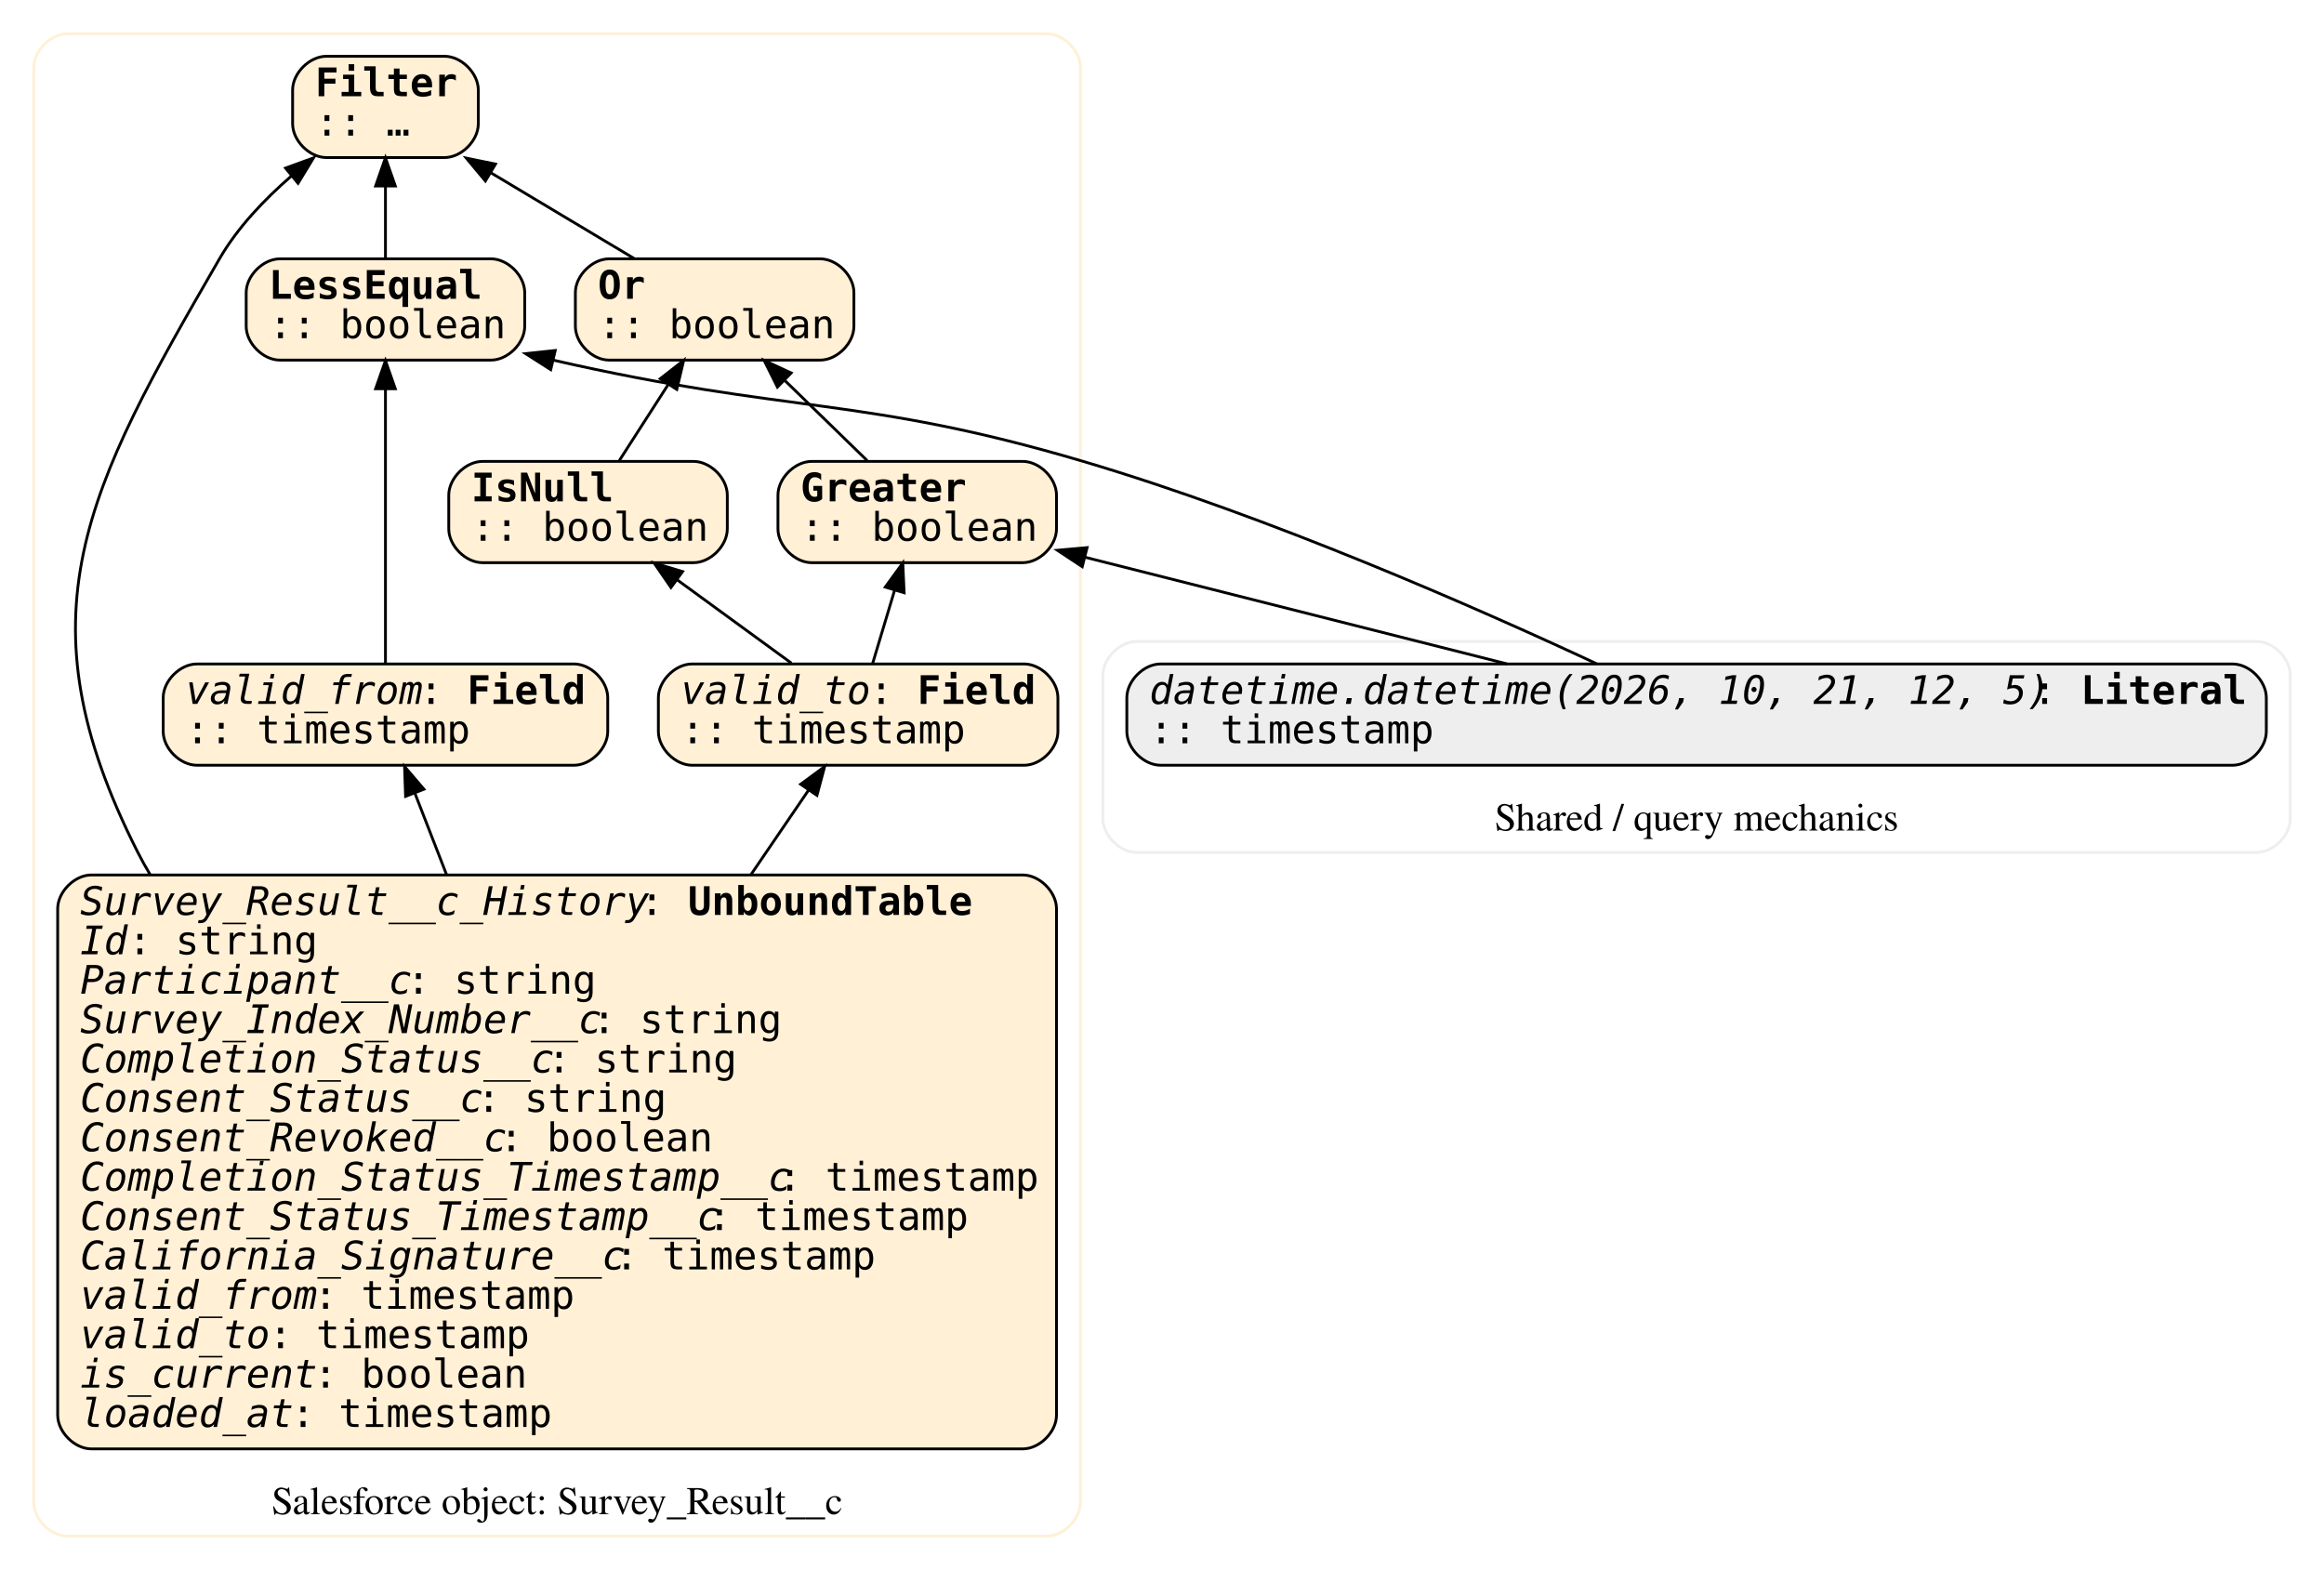
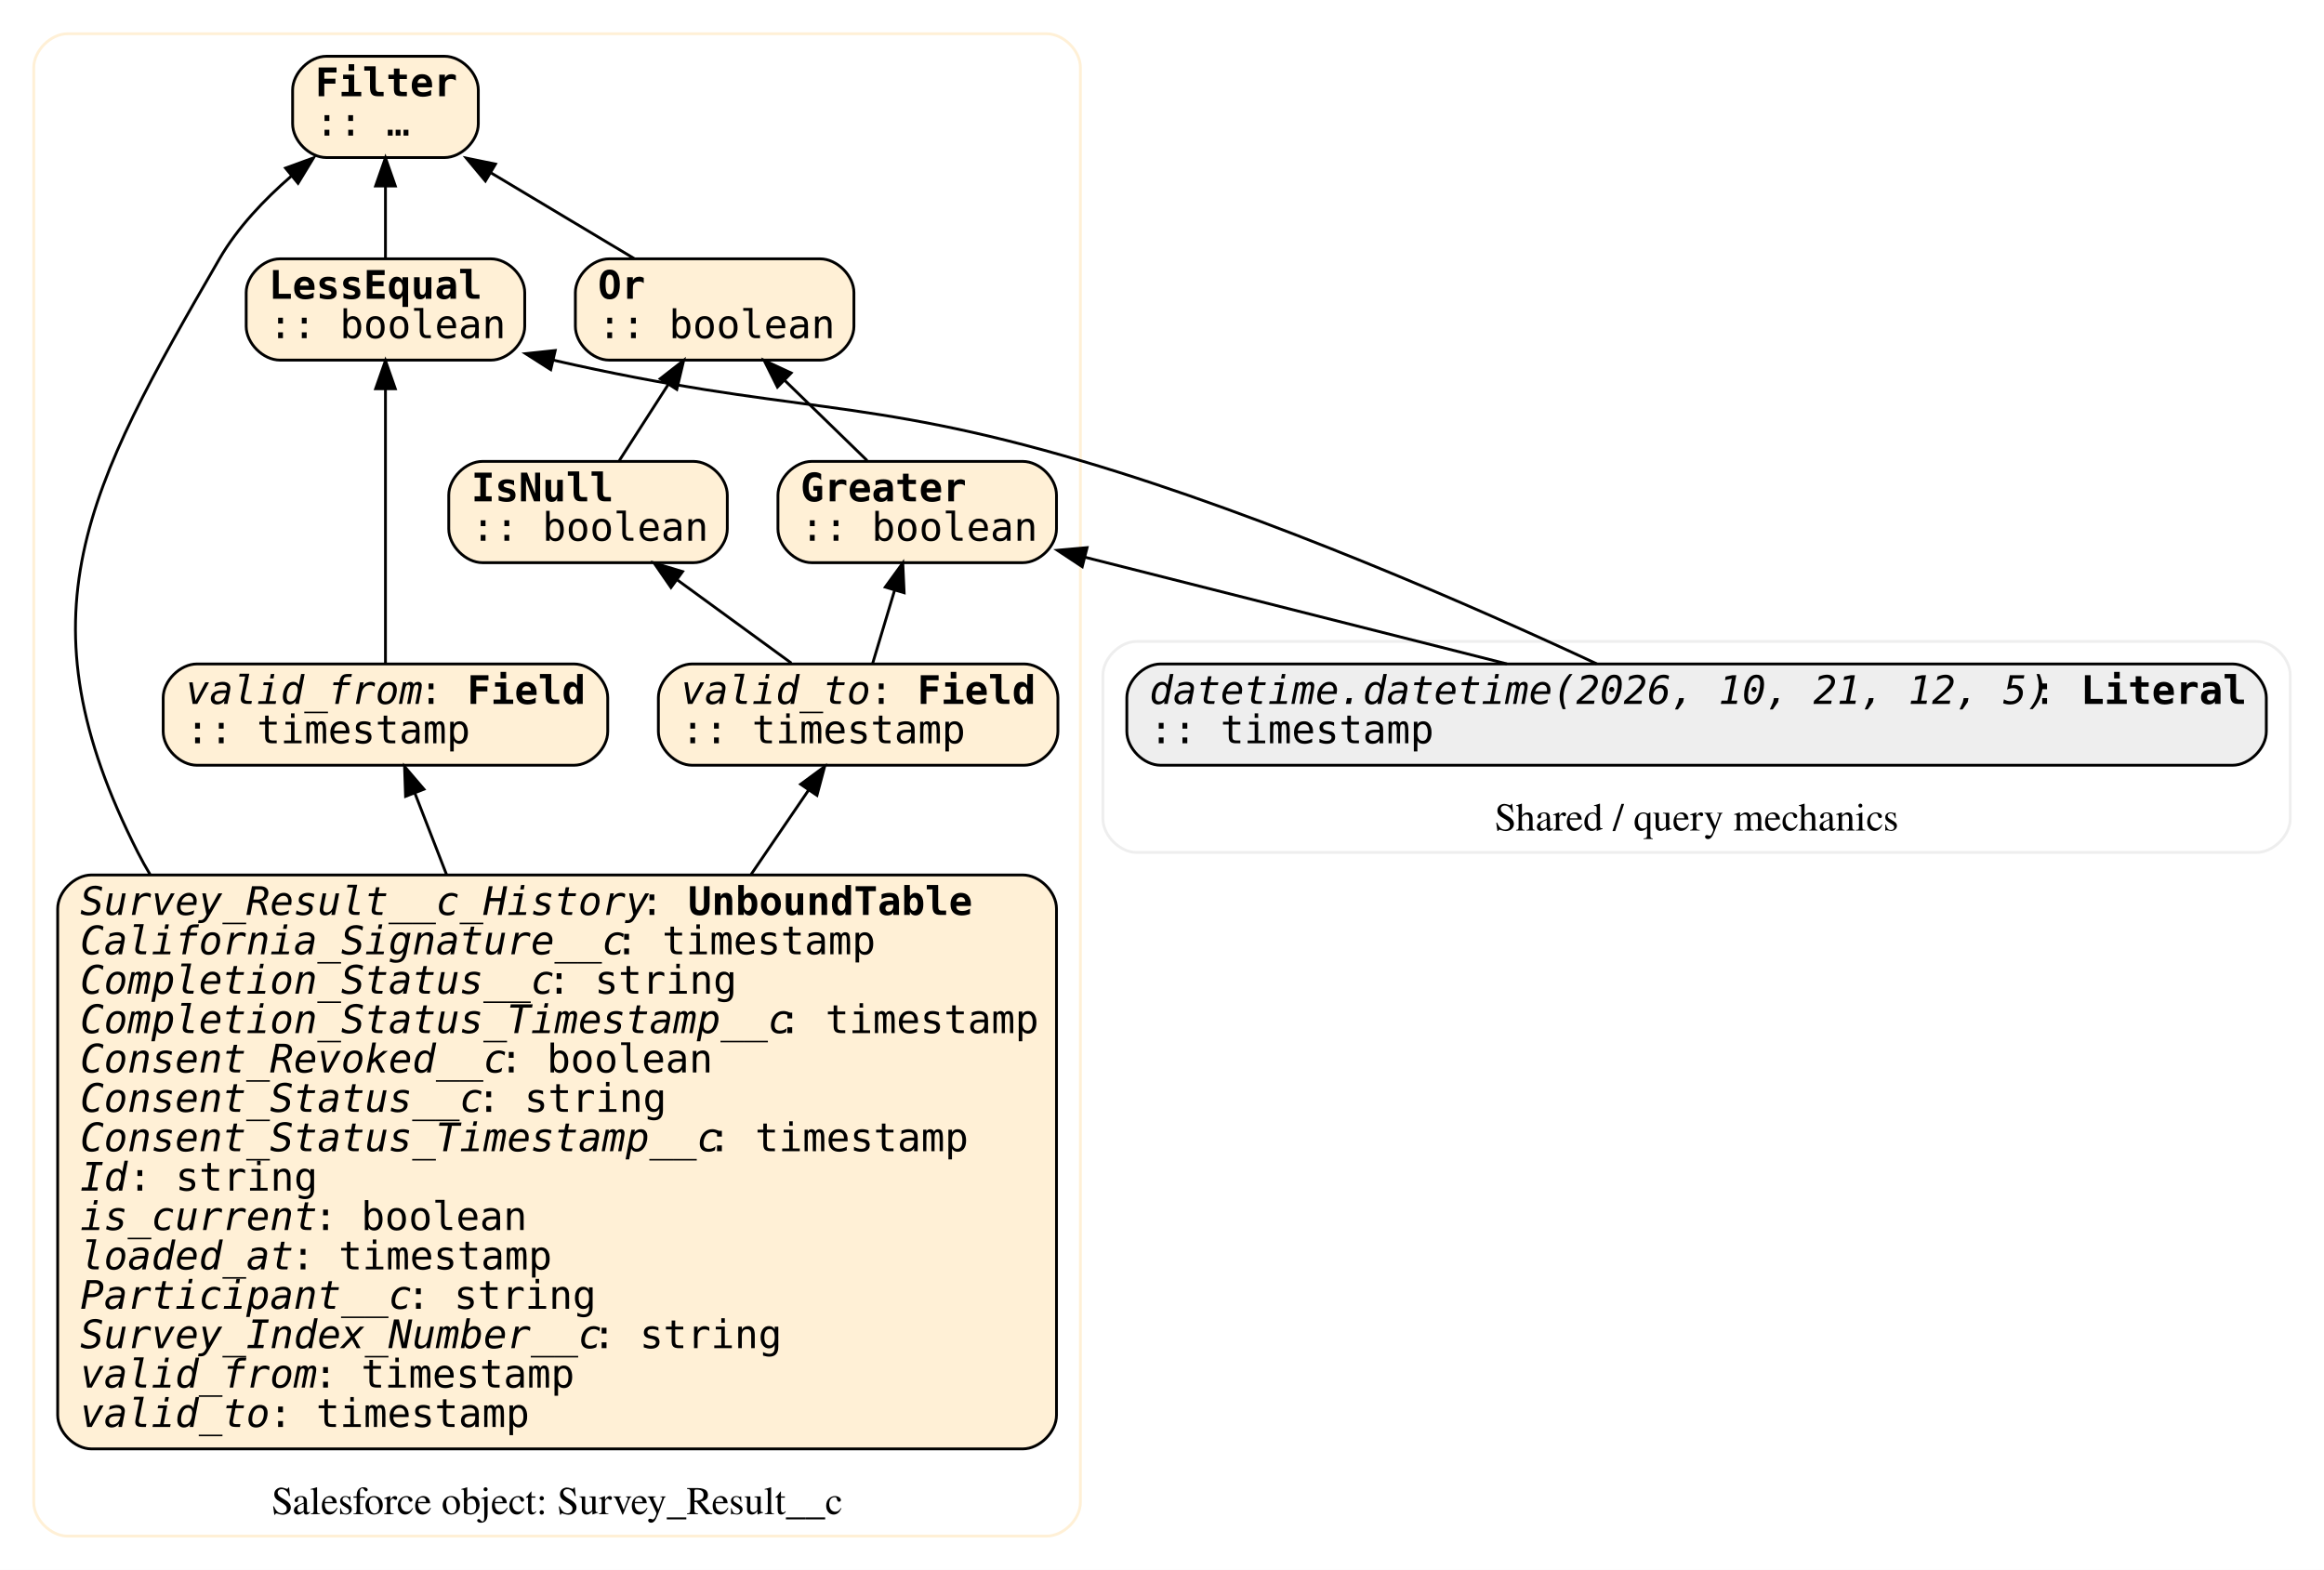
<svg xmlns="http://www.w3.org/2000/svg" xmlns:xlink="http://www.w3.org/1999/xlink" width="826pt" height="558pt" viewBox="0.00 0.00 826.00 558.00">
  <g id="graph0" class="graph" transform="scale(1 1) rotate(0) translate(4 554)">
    <polygon fill="white" stroke="transparent" points="-4,4 -4,-554 822,-554 822,4 -4,4" />
    <g id="clust1" class="cluster">
      <path fill="none" stroke="#fff0d6" d="M20,-8C20,-8 368,-8 368,-8 374,-8 380,-14 380,-20 380,-20 380,-530 380,-530 380,-536 374,-542 368,-542 368,-542 20,-542 20,-542 14,-542 8,-536 8,-530 8,-530 8,-20 8,-20 8,-14 14,-8 20,-8" />
      <text text-anchor="middle" x="194" y="-15.8" font-family="Times,serif" font-size="14.00">Salesforce object: Survey_Result__c</text>
    </g>
    <g id="clust2" class="cluster">
      <path fill="none" stroke="#eeeeee" d="M400,-251C400,-251 798,-251 798,-251 804,-251 810,-257 810,-263 810,-263 810,-314 810,-314 810,-320 804,-326 798,-326 798,-326 400,-326 400,-326 394,-326 388,-320 388,-314 388,-314 388,-263 388,-263 388,-257 394,-251 400,-251" />
      <text text-anchor="middle" x="599" y="-258.8" font-family="Times,serif" font-size="14.00">Shared / query mechanics</text>
    </g>
    <g id="node1" class="node">
      <g id="a_node1">
        <a xlink:title="Parent entity: Salesforce object: Survey_Result__c">
          <path fill="#fff0d6" stroke="black" d="M154,-534C154,-534 112,-534 112,-534 106,-534 100,-528 100,-522 100,-522 100,-510 100,-510 100,-504 106,-498 112,-498 112,-498 154,-498 154,-498 160,-498 166,-504 166,-510 166,-510 166,-522 166,-522 166,-528 160,-534 154,-534" />
          <text text-anchor="start" x="108" y="-519.8" font-family="Deja Vu Sans Mono" font-weight="bold" font-size="14.00">Filter</text>
          <text text-anchor="start" x="108" y="-505.8" font-family="Deja Vu Sans Mono" font-size="14.00">:: …</text>
        </a>
      </g>
    </g>
    <g id="node2" class="node">
      <g id="a_node2">
        <a xlink:title="Parent entity: Salesforce object: Survey_Result__c">
          <path fill="#fff0d6" stroke="black" d="M359.5,-243C359.5,-243 28.5,-243 28.5,-243 22.5,-243 16.5,-237 16.5,-231 16.5,-231 16.5,-51 16.5,-51 16.5,-45 22.5,-39 28.5,-39 28.5,-39 359.5,-39 359.5,-39 365.5,-39 371.5,-45 371.5,-51 371.5,-51 371.5,-231 371.5,-231 371.5,-237 365.5,-243 359.5,-243" />
          <text text-anchor="start" x="24.5" y="-228.8" font-family="Deja Vu Sans Mono" font-style="italic" font-size="14.00">Survey_Result__c_History</text>
          <text text-anchor="start" x="223.5" y="-228.8" font-family="Deja Vu Sans Mono" font-size="14.00">: </text>
          <text text-anchor="start" x="240.5" y="-228.8" font-family="Deja Vu Sans Mono" font-weight="bold" font-size="14.00">UnboundTable</text>
-           <text text-anchor="start" x="24.5" y="-214.8" font-family="Deja Vu Sans Mono" font-style="italic" font-size="14.00">Id</text>
-           <text text-anchor="start" x="41.5" y="-214.8" font-family="Deja Vu Sans Mono" font-size="14.00">: string</text>
-           <text text-anchor="start" x="24.5" y="-200.8" font-family="Deja Vu Sans Mono" font-style="italic" font-size="14.00">Participant__c</text>
-           <text text-anchor="start" x="140.5" y="-200.8" font-family="Deja Vu Sans Mono" font-size="14.00">: string</text>
-           <text text-anchor="start" x="24.5" y="-186.8" font-family="Deja Vu Sans Mono" font-style="italic" font-size="14.00">Survey_Index_Number__c</text>
-           <text text-anchor="start" x="206.5" y="-186.8" font-family="Deja Vu Sans Mono" font-size="14.00">: string</text>
-           <text text-anchor="start" x="24.5" y="-172.8" font-family="Deja Vu Sans Mono" font-style="italic" font-size="14.00">Completion_Status__c</text>
-           <text text-anchor="start" x="190.5" y="-172.8" font-family="Deja Vu Sans Mono" font-size="14.00">: string</text>
+           <text text-anchor="start" x="24.5" y="-214.8" font-family="Deja Vu Sans Mono" font-style="italic" font-size="14.00">California_Signature__c</text>
+           <text text-anchor="start" x="214.5" y="-214.8" font-family="Deja Vu Sans Mono" font-size="14.00">: timestamp</text>
+           <text text-anchor="start" x="24.5" y="-200.8" font-family="Deja Vu Sans Mono" font-style="italic" font-size="14.00">Completion_Status__c</text>
+           <text text-anchor="start" x="190.5" y="-200.8" font-family="Deja Vu Sans Mono" font-size="14.00">: string</text>
+           <text text-anchor="start" x="24.5" y="-186.8" font-family="Deja Vu Sans Mono" font-style="italic" font-size="14.00">Completion_Status_Timestamp__c</text>
+           <text text-anchor="start" x="272.5" y="-186.8" font-family="Deja Vu Sans Mono" font-size="14.00">: timestamp</text>
+           <text text-anchor="start" x="24.5" y="-172.8" font-family="Deja Vu Sans Mono" font-style="italic" font-size="14.00">Consent_Revoked__c</text>
+           <text text-anchor="start" x="173.5" y="-172.8" font-family="Deja Vu Sans Mono" font-size="14.00">: boolean</text>
          <text text-anchor="start" x="24.5" y="-158.8" font-family="Deja Vu Sans Mono" font-style="italic" font-size="14.00">Consent_Status__c</text>
          <text text-anchor="start" x="165.5" y="-158.8" font-family="Deja Vu Sans Mono" font-size="14.00">: string</text>
-           <text text-anchor="start" x="24.5" y="-144.8" font-family="Deja Vu Sans Mono" font-style="italic" font-size="14.00">Consent_Revoked__c</text>
-           <text text-anchor="start" x="173.5" y="-144.8" font-family="Deja Vu Sans Mono" font-size="14.00">: boolean</text>
-           <text text-anchor="start" x="24.5" y="-130.8" font-family="Deja Vu Sans Mono" font-style="italic" font-size="14.00">Completion_Status_Timestamp__c</text>
-           <text text-anchor="start" x="272.5" y="-130.8" font-family="Deja Vu Sans Mono" font-size="14.00">: timestamp</text>
-           <text text-anchor="start" x="24.5" y="-116.8" font-family="Deja Vu Sans Mono" font-style="italic" font-size="14.00">Consent_Status_Timestamp__c</text>
-           <text text-anchor="start" x="247.5" y="-116.8" font-family="Deja Vu Sans Mono" font-size="14.00">: timestamp</text>
-           <text text-anchor="start" x="24.5" y="-102.8" font-family="Deja Vu Sans Mono" font-style="italic" font-size="14.00">California_Signature__c</text>
-           <text text-anchor="start" x="214.5" y="-102.8" font-family="Deja Vu Sans Mono" font-size="14.00">: timestamp</text>
-           <text text-anchor="start" x="24.5" y="-88.8" font-family="Deja Vu Sans Mono" font-style="italic" font-size="14.00">valid_from</text>
-           <text text-anchor="start" x="107.5" y="-88.8" font-family="Deja Vu Sans Mono" font-size="14.00">: timestamp</text>
-           <text text-anchor="start" x="24.5" y="-74.8" font-family="Deja Vu Sans Mono" font-style="italic" font-size="14.00">valid_to</text>
-           <text text-anchor="start" x="91.5" y="-74.8" font-family="Deja Vu Sans Mono" font-size="14.00">: timestamp</text>
-           <text text-anchor="start" x="24.5" y="-60.8" font-family="Deja Vu Sans Mono" font-style="italic" font-size="14.00">is_current</text>
-           <text text-anchor="start" x="107.5" y="-60.8" font-family="Deja Vu Sans Mono" font-size="14.00">: boolean</text>
-           <text text-anchor="start" x="24.5" y="-46.8" font-family="Deja Vu Sans Mono" font-style="italic" font-size="14.00">loaded_at</text>
-           <text text-anchor="start" x="99.5" y="-46.8" font-family="Deja Vu Sans Mono" font-size="14.00">: timestamp</text>
+           <text text-anchor="start" x="24.5" y="-144.8" font-family="Deja Vu Sans Mono" font-style="italic" font-size="14.00">Consent_Status_Timestamp__c</text>
+           <text text-anchor="start" x="247.5" y="-144.8" font-family="Deja Vu Sans Mono" font-size="14.00">: timestamp</text>
+           <text text-anchor="start" x="24.5" y="-130.8" font-family="Deja Vu Sans Mono" font-style="italic" font-size="14.00">Id</text>
+           <text text-anchor="start" x="41.5" y="-130.8" font-family="Deja Vu Sans Mono" font-size="14.00">: string</text>
+           <text text-anchor="start" x="24.5" y="-116.8" font-family="Deja Vu Sans Mono" font-style="italic" font-size="14.00">is_current</text>
+           <text text-anchor="start" x="107.5" y="-116.8" font-family="Deja Vu Sans Mono" font-size="14.00">: boolean</text>
+           <text text-anchor="start" x="24.5" y="-102.8" font-family="Deja Vu Sans Mono" font-style="italic" font-size="14.00">loaded_at</text>
+           <text text-anchor="start" x="99.5" y="-102.8" font-family="Deja Vu Sans Mono" font-size="14.00">: timestamp</text>
+           <text text-anchor="start" x="24.5" y="-88.8" font-family="Deja Vu Sans Mono" font-style="italic" font-size="14.00">Participant__c</text>
+           <text text-anchor="start" x="140.5" y="-88.8" font-family="Deja Vu Sans Mono" font-size="14.00">: string</text>
+           <text text-anchor="start" x="24.5" y="-74.8" font-family="Deja Vu Sans Mono" font-style="italic" font-size="14.00">Survey_Index_Number__c</text>
+           <text text-anchor="start" x="206.5" y="-74.8" font-family="Deja Vu Sans Mono" font-size="14.00">: string</text>
+           <text text-anchor="start" x="24.5" y="-60.8" font-family="Deja Vu Sans Mono" font-style="italic" font-size="14.00">valid_from</text>
+           <text text-anchor="start" x="107.5" y="-60.8" font-family="Deja Vu Sans Mono" font-size="14.00">: timestamp</text>
+           <text text-anchor="start" x="24.5" y="-46.8" font-family="Deja Vu Sans Mono" font-style="italic" font-size="14.00">valid_to</text>
+           <text text-anchor="start" x="91.5" y="-46.8" font-family="Deja Vu Sans Mono" font-size="14.00">: timestamp</text>
        </a>
      </g>
    </g>
    <g id="edge1" class="edge">
      <path fill="none" stroke="black" d="M49.43,-243.01C47.86,-245.62 46.38,-248.28 45,-251 2.16,-335.41 26.6,-380.07 74,-462 80.41,-473.08 89.95,-483.1 99.49,-491.37" />
      <polygon fill="black" stroke="black" points="97.49,-494.26 107.44,-497.89 101.93,-488.85 97.49,-494.26" />
    </g>
    <g id="node5" class="node">
      <g id="a_node5">
        <a xlink:title="Parent entity: Salesforce object: Survey_Result__c">
          <path fill="#fff0d6" stroke="black" d="M200,-318C200,-318 66,-318 66,-318 60,-318 54,-312 54,-306 54,-306 54,-294 54,-294 54,-288 60,-282 66,-282 66,-282 200,-282 200,-282 206,-282 212,-288 212,-294 212,-294 212,-306 212,-306 212,-312 206,-318 200,-318" />
          <text text-anchor="start" x="62" y="-303.8" font-family="Deja Vu Sans Mono" font-style="italic" font-size="14.00">valid_from</text>
          <text text-anchor="start" x="145" y="-303.8" font-family="Deja Vu Sans Mono" font-size="14.00">: </text>
          <text text-anchor="start" x="162" y="-303.8" font-family="Deja Vu Sans Mono" font-weight="bold" font-size="14.00">Field</text>
          <text text-anchor="start" x="62" y="-289.8" font-family="Deja Vu Sans Mono" font-size="14.00">:: timestamp</text>
        </a>
      </g>
    </g>
    <g id="edge8" class="edge">
      <path fill="none" stroke="black" d="M154.68,-243.21C150.61,-253.67 146.78,-263.54 143.49,-271.99" />
      <polygon fill="black" stroke="black" points="140.15,-270.94 139.79,-281.53 146.67,-273.48 140.15,-270.94" />
    </g>
    <g id="node9" class="node">
      <g id="a_node9">
        <a xlink:title="Parent entity: Salesforce object: Survey_Result__c">
          <path fill="#fff0d6" stroke="black" d="M360,-318C360,-318 242,-318 242,-318 236,-318 230,-312 230,-306 230,-306 230,-294 230,-294 230,-288 236,-282 242,-282 242,-282 360,-282 360,-282 366,-282 372,-288 372,-294 372,-294 372,-306 372,-306 372,-312 366,-318 360,-318" />
          <text text-anchor="start" x="238" y="-303.8" font-family="Deja Vu Sans Mono" font-style="italic" font-size="14.00">valid_to</text>
          <text text-anchor="start" x="305" y="-303.8" font-family="Deja Vu Sans Mono" font-size="14.00">: </text>
          <text text-anchor="start" x="322" y="-303.8" font-family="Deja Vu Sans Mono" font-weight="bold" font-size="14.00">Field</text>
          <text text-anchor="start" x="238" y="-289.8" font-family="Deja Vu Sans Mono" font-size="14.00">:: timestamp</text>
        </a>
      </g>
    </g>
    <g id="edge12" class="edge">
      <path fill="none" stroke="black" d="M262.97,-243.21C270.42,-254.13 277.42,-264.41 283.34,-273.09" />
      <polygon fill="black" stroke="black" points="280.57,-275.24 289.1,-281.53 286.36,-271.3 280.57,-275.24" />
    </g>
    <g id="node3" class="node">
      <g id="a_node3">
        <a xlink:title="Parent entity: Salesforce object: Survey_Result__c">
          <path fill="#fff0d6" stroke="black" d="M170.5,-462C170.5,-462 95.5,-462 95.5,-462 89.5,-462 83.5,-456 83.5,-450 83.5,-450 83.5,-438 83.5,-438 83.5,-432 89.5,-426 95.5,-426 95.5,-426 170.5,-426 170.5,-426 176.5,-426 182.5,-432 182.5,-438 182.5,-438 182.5,-450 182.5,-450 182.5,-456 176.5,-462 170.5,-462" />
          <text text-anchor="start" x="91.5" y="-447.8" font-family="Deja Vu Sans Mono" font-weight="bold" font-size="14.00">LessEqual</text>
          <text text-anchor="start" x="91.5" y="-433.8" font-family="Deja Vu Sans Mono" font-size="14.00">:: boolean</text>
        </a>
      </g>
    </g>
    <g id="edge2" class="edge">
      <path fill="none" stroke="black" d="M133,-462.3C133,-470.02 133,-479.29 133,-487.89" />
      <polygon fill="black" stroke="black" points="129.5,-487.9 133,-497.9 136.5,-487.9 129.5,-487.9" />
    </g>
    <g id="node4" class="node">
      <g id="a_node4">
        <a xlink:title="Parent entity: Salesforce object: Survey_Result__c">
          <path fill="#fff0d6" stroke="black" d="M287.5,-462C287.5,-462 212.5,-462 212.5,-462 206.5,-462 200.5,-456 200.5,-450 200.5,-450 200.5,-438 200.5,-438 200.5,-432 206.5,-426 212.5,-426 212.5,-426 287.5,-426 287.5,-426 293.5,-426 299.5,-432 299.5,-438 299.5,-438 299.5,-450 299.5,-450 299.5,-456 293.5,-462 287.5,-462" />
          <text text-anchor="start" x="208.5" y="-447.8" font-family="Deja Vu Sans Mono" font-weight="bold" font-size="14.00">Or</text>
          <text text-anchor="start" x="208.5" y="-433.8" font-family="Deja Vu Sans Mono" font-size="14.00">:: boolean</text>
        </a>
      </g>
    </g>
    <g id="edge3" class="edge">
      <path fill="none" stroke="black" d="M221.38,-462.12C206.08,-471.28 187.06,-482.66 170.58,-492.52" />
      <polygon fill="black" stroke="black" points="168.52,-489.67 161.73,-497.81 172.11,-495.68 168.52,-489.67" />
    </g>
    <g id="edge4" class="edge">
      <path fill="none" stroke="black" d="M133,-318.13C133,-342.33 133,-386.79 133,-415.61" />
      <polygon fill="black" stroke="black" points="129.5,-415.81 133,-425.81 136.5,-415.81 129.5,-415.81" />
    </g>
    <g id="node6" class="node">
      <g id="a_node6">
        <a xlink:title="Parent entity: Shared / query mechanics">
          <path fill="#eeeeee" stroke="black" d="M789.5,-318C789.5,-318 408.5,-318 408.5,-318 402.5,-318 396.5,-312 396.5,-306 396.5,-306 396.5,-294 396.5,-294 396.5,-288 402.5,-282 408.5,-282 408.5,-282 789.5,-282 789.5,-282 795.5,-282 801.5,-288 801.5,-294 801.5,-294 801.5,-306 801.5,-306 801.5,-312 795.5,-318 789.5,-318" />
          <text text-anchor="start" x="404.5" y="-303.8" font-family="Deja Vu Sans Mono" font-style="italic" font-size="14.00">datetime.datetime(2026, 10, 21, 12, 5)</text>
          <text text-anchor="start" x="718.5" y="-303.8" font-family="Deja Vu Sans Mono" font-size="14.00">: </text>
          <text text-anchor="start" x="735.5" y="-303.8" font-family="Deja Vu Sans Mono" font-weight="bold" font-size="14.00">Literal</text>
          <text text-anchor="start" x="404.5" y="-289.8" font-family="Deja Vu Sans Mono" font-size="14.00">:: timestamp</text>
        </a>
      </g>
    </g>
    <g id="edge5" class="edge">
      <path fill="none" stroke="black" d="M563.53,-318.05C521.03,-337.88 447.24,-370.38 381,-390 301.97,-413.4 276.97,-406.69 192.56,-426.01" />
      <polygon fill="black" stroke="black" points="191.74,-422.61 182.81,-428.3 193.34,-429.42 191.74,-422.61" />
    </g>
    <g id="node7" class="node">
      <g id="a_node7">
        <a xlink:title="Parent entity: Salesforce object: Survey_Result__c">
          <path fill="#fff0d6" stroke="black" d="M359.5,-390C359.5,-390 284.5,-390 284.5,-390 278.5,-390 272.5,-384 272.5,-378 272.5,-378 272.5,-366 272.5,-366 272.5,-360 278.5,-354 284.5,-354 284.5,-354 359.5,-354 359.5,-354 365.5,-354 371.5,-360 371.5,-366 371.5,-366 371.5,-378 371.5,-378 371.5,-384 365.5,-390 359.5,-390" />
          <text text-anchor="start" x="280.5" y="-375.8" font-family="Deja Vu Sans Mono" font-weight="bold" font-size="14.00">Greater</text>
          <text text-anchor="start" x="280.5" y="-361.8" font-family="Deja Vu Sans Mono" font-size="14.00">:: boolean</text>
        </a>
      </g>
    </g>
    <g id="edge10" class="edge">
      <path fill="none" stroke="black" d="M531.59,-318.03C485.74,-329.62 425.62,-344.82 381.53,-355.96" />
      <polygon fill="black" stroke="black" points="380.65,-352.57 371.81,-358.41 382.37,-359.35 380.65,-352.57" />
    </g>
    <g id="edge6" class="edge">
      <path fill="none" stroke="black" d="M304.2,-390.3C295.4,-398.86 284.62,-409.34 275,-418.7" />
      <polygon fill="black" stroke="black" points="272.32,-416.42 267.59,-425.9 277.2,-421.43 272.32,-416.42" />
    </g>
    <g id="node8" class="node">
      <g id="a_node8">
        <a xlink:title="Parent entity: Salesforce object: Survey_Result__c">
          <path fill="#fff0d6" stroke="black" d="M242.5,-390C242.5,-390 167.5,-390 167.5,-390 161.5,-390 155.5,-384 155.5,-378 155.5,-378 155.5,-366 155.5,-366 155.5,-360 161.5,-354 167.5,-354 167.5,-354 242.5,-354 242.5,-354 248.5,-354 254.5,-360 254.5,-366 254.5,-366 254.5,-378 254.5,-378 254.5,-384 248.5,-390 242.5,-390" />
          <text text-anchor="start" x="163.5" y="-375.8" font-family="Deja Vu Sans Mono" font-weight="bold" font-size="14.00">IsNull</text>
          <text text-anchor="start" x="163.5" y="-361.8" font-family="Deja Vu Sans Mono" font-size="14.00">:: boolean</text>
        </a>
      </g>
    </g>
    <g id="edge7" class="edge">
      <path fill="none" stroke="black" d="M216.12,-390.3C221.36,-398.44 227.7,-408.31 233.48,-417.3" />
      <polygon fill="black" stroke="black" points="230.65,-419.38 239,-425.9 236.54,-415.59 230.65,-419.38" />
    </g>
    <g id="edge9" class="edge">
      <path fill="none" stroke="black" d="M306.19,-318.3C308.53,-326.1 311.35,-335.49 313.95,-344.17" />
      <polygon fill="black" stroke="black" points="310.64,-345.32 316.87,-353.9 317.35,-343.31 310.64,-345.32" />
    </g>
    <g id="edge11" class="edge">
      <path fill="none" stroke="black" d="M277.27,-318.3C265.06,-327.2 250.01,-338.18 236.82,-347.8" />
      <polygon fill="black" stroke="black" points="234.48,-345.18 228.46,-353.9 238.6,-350.83 234.48,-345.18" />
    </g>
  </g>
</svg>
